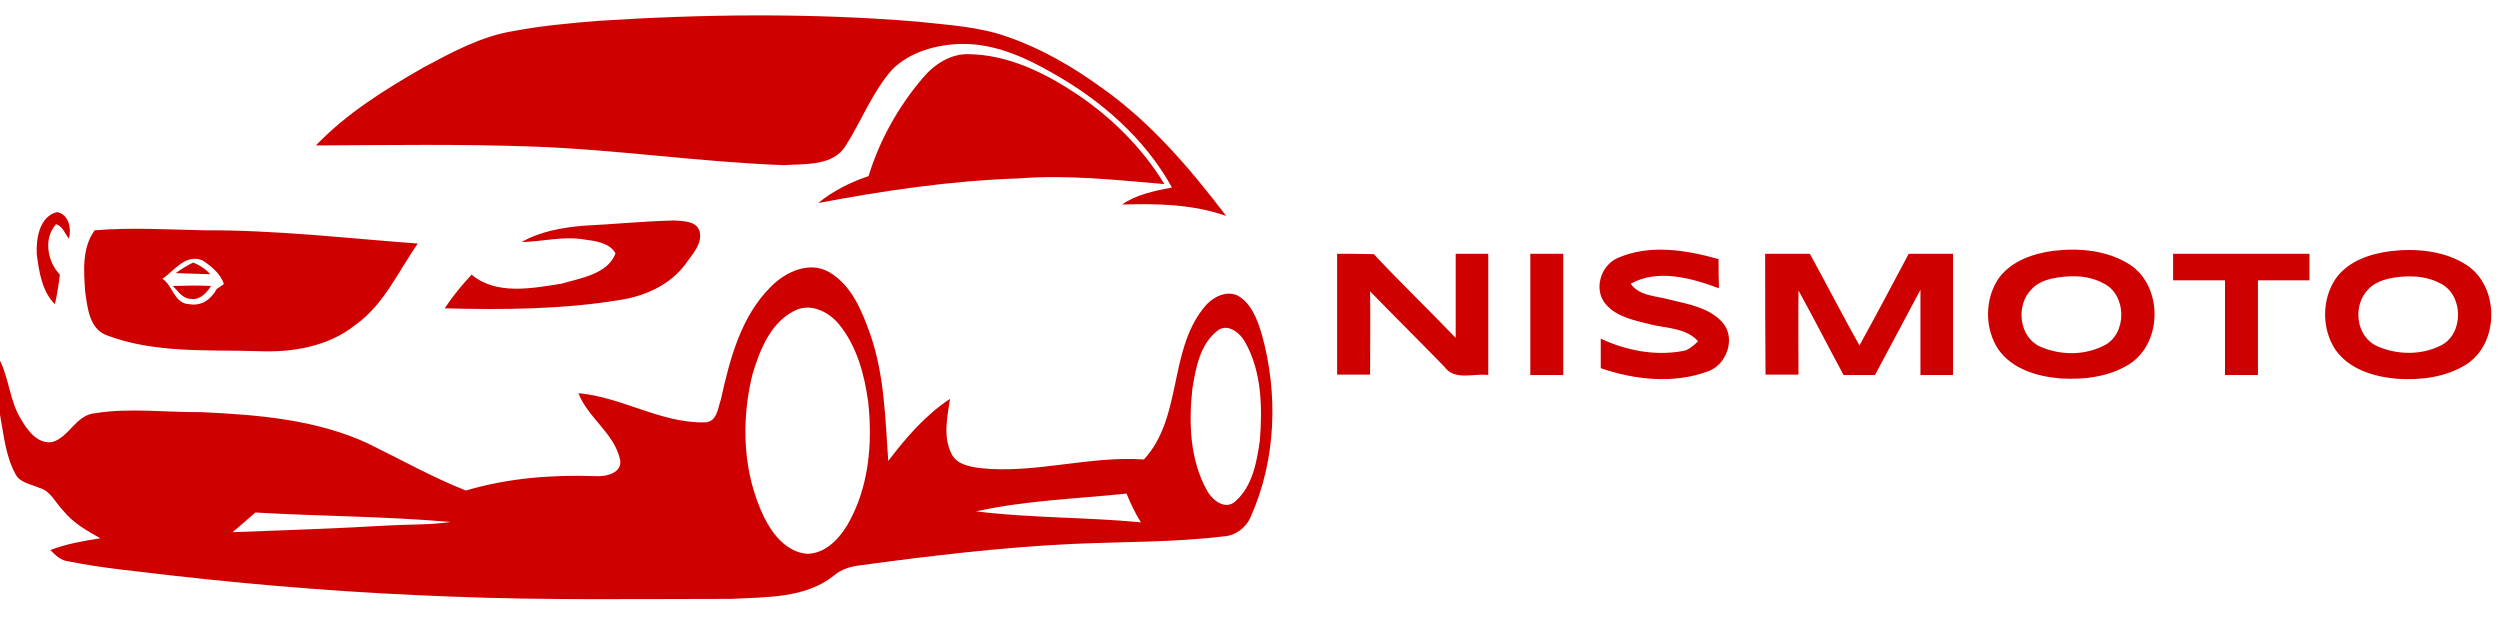
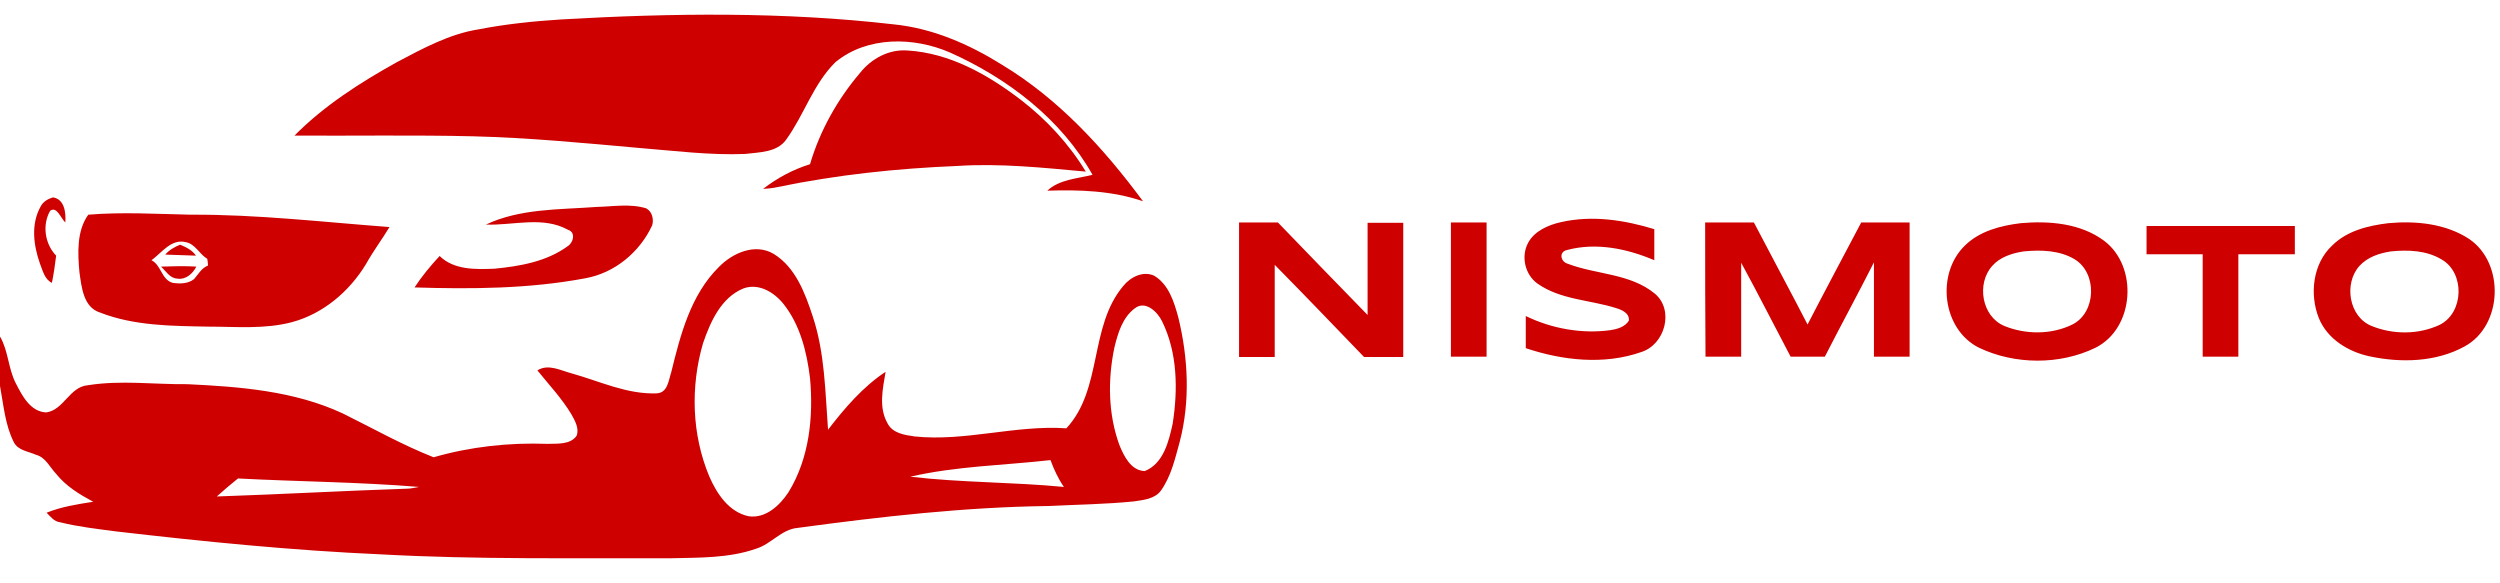
- <svg xmlns="http://www.w3.org/2000/svg" xml:space="preserve" id="Слой_1" x="0" y="0" version="1.1" viewBox="0 0 660 165">
+ <svg xmlns="http://www.w3.org/2000/svg" xml:space="preserve" id="nismoto" width="236" height="55" x="0" y="0" version="1.1" viewBox="0 0 708 165">
  <style>.st0{fill:#cf0000}</style>
-   <path d="M158 5.5c28-1.8 56.1-2.1 84.1.2 8.1.9 16.4 1.3 24.1 4.1 8.9 3.1 17.1 7.9 24.7 13.4 12.9 9.1 23.3 21.3 32.8 33.8-8.8-3.1-18.3-3.3-27.5-3 3.9-2.7 8.6-3.6 13.2-4.5-7.2-13-18.7-23-31.5-30.2-7.3-4.2-15.3-7.8-23.9-7.7-6.6.1-13.7 2-18.5 6.8-5.2 5.9-8 13.4-12.2 20-3.3 5.5-10.7 4.8-16.3 5.2-22.1-.8-44-4.1-66.1-4.9-19.1-.7-38.3-.4-57.5-.3 8.1-8.5 18.3-14.8 28.4-20.6 7.5-4 15.2-8.2 23.7-9.6 7.5-1.4 15-2.1 22.5-2.7" class="st0" />
-   <path d="M243.6 20.6c3-3.6 7.4-6.5 12.3-6.3 10.3.2 19.9 4.9 28.3 10.5 9.3 6.2 17.4 14.3 23.2 23.8-12.8-1.1-25.6-2.5-38.5-1.5-17.8.6-35.5 3.2-52.9 6.5 3.9-3.2 8.5-5.5 13.3-7.1 2.9-9.5 7.9-18.4 14.3-25.9M9.7 67.1c-.2-4.1.7-9.9 5.3-11.1 3.2.5 3.9 4.4 3.2 7-1.1-1.3-1.6-3.3-3.4-3.8-3.4 3.7-2.3 9.9 1 13.3-.3 2.6-.7 5.2-1.3 7.8-3.4-3.3-4.2-8.6-4.8-13.2M137.7 63.9c4.9-2.8 10.6-3.8 16.2-4.3 8-.4 16-1.2 24.1-1.4 2.4.2 5.9.1 6.7 2.9.8 3.4-2.1 6.2-3.8 8.7-4.1 5.5-10.7 8.4-17.3 9.4-15.2 2.5-30.8 2.6-46.2 2.2 2.1-3.2 4.5-6.1 7.1-8.9 6.5 5.5 16 3.6 23.7 2.4 5.1-1.5 12.2-2.5 14.3-8-1.6-2.9-5.5-3.3-8.4-3.7-5.5-.9-11 .6-16.4.7M22.5 77.1c-.4-5.4-.9-11.7 2.5-16.3 9.6-.8 19.3-.2 28.9 0 18.8-.1 37.6 2.1 56.4 3.5-5.2 7.4-8.9 16.1-16.5 21.5-7.3 5.8-16.8 7.3-25.8 6.9-13.2-.4-27 .6-39.6-4.1-4.8-1.6-5.3-7.3-5.9-11.5m20.4-3.5c2.8 1.9 3.1 6.6 7.1 6.7 3.1.6 5.8-1.3 7.2-4 .5-.3 1.4-1 1.9-1.3-.8-2.7-3.4-4.8-5.7-6.3-4.5-1.7-7.3 2.7-10.5 4.9M427.1 68.1c8.4-3.7 18.1-2.1 26.6.3 0 2.5 0 5.1.1 7.7-7.3-2.7-16.1-5.2-23.3-1.2 2.3 3.3 6.7 3.2 10.3 4.2 4.9 1.2 10.5 2.1 14 6.1 3.5 4.1 1.1 11-3.8 12.8-9.1 3.4-19.4 2.3-28.4-.8v-7.8c6.6 3.1 14.2 4.6 21.5 3.3 1.7-.2 3-1.5 4.2-2.6-3.1-3.5-8.1-3.4-12.3-4.4-4.3-1.1-9.1-1.9-12.1-5.4-3.3-3.9-1.3-10.3 3.2-12.2M542.2 66.2c6.8-.8 14.1-.1 20 3.6 8.8 5.7 8.8 20.6 0 26.3-5.4 3.4-12 4.2-18.3 3.8-6-.5-12.6-2.4-16.3-7.6-3.7-5.5-3.7-13.4.1-18.9 3.3-4.5 9.1-6.5 14.5-7.2m-.8 7.4c-1.9.5-3.8 1.3-5.1 2.8-4.2 4.2-3.3 12.6 2.3 15.1 5.2 2.3 11.5 2.4 16.7-.2 6.3-2.9 6.3-13.5 0-16.5-4.2-2.3-9.3-2.2-13.9-1.2M631.1 66.3c6.8-.8 14.2-.1 20 3.6 8.8 5.7 8.8 20.7 0 26.3-5.4 3.4-12 4.2-18.2 3.8-6-.5-12.6-2.4-16.3-7.6-3.7-5.5-3.7-13.3 0-18.8 3.3-4.7 9.1-6.6 14.5-7.3m-.7 7.3c-1.9.5-3.8 1.3-5.1 2.7-4.3 4.2-3.4 12.6 2.3 15.1 5.2 2.3 11.5 2.4 16.6-.1 6.3-2.9 6.3-13.5 0-16.5-4.1-2.2-9.2-2.2-13.8-1.2M353 67c3.2 0 6.4 0 9.7.1 7 7.5 14.5 14.7 21.6 22.1V67h8.6v32c-3.9-.5-8.9 1.6-11.6-2.2-6.5-6.7-13.1-13.2-19.6-19.9.1 7.3 0 14.7 0 22H353zM404 67h8.7v32H404zM466 67h11.8c4.4 8 8.6 16.2 13.1 24.2 4.4-8 8.7-16.1 13-24.2h11.7v32H507V76.5L495 99h-8.3c-4-7.4-7.8-14.9-11.9-22.3-.1 7.4 0 14.8 0 22.2h-8.7c-.1-10.6-.1-21.2-.1-31.9M573.7 67h36v7h-13.6v25h-8.7V74h-13.7z" class="st0" />
-   <path d="M46.4 72.1c1.5-1.1 3-2 4.6-2.8 1.7.7 3.3 1.7 4.5 3.1-3-.1-6-.2-9.1-.3M203.6 75.6c3.9-3.9 10.2-6.8 15.4-3.7 5.9 3.5 8.6 10.3 10.8 16.5 3.7 10.7 3.9 22.1 4.7 33.3 4.7-6.2 9.8-12.1 16.3-16.4-.7 4.8-1.9 10 .4 14.5 1.4 2.9 4.9 3.4 7.7 3.8 14.4 1.5 28.6-3.3 43.1-2.3 10.1-11 6.5-28.2 15.6-39.8 2-2.7 5.7-5 9.1-3.5 3.7 2.1 5.2 6.3 6.4 10.2 4.4 15.8 3.8 33.2-2.9 48.2-1.2 2.9-4 5-7.1 5.2-13.3 1.6-26.7 1.4-40.1 2-18.6.9-37.2 3.1-55.6 5.6-2.6.3-5.3 1-7.3 2.8-7.6 6-17.8 5.6-27 6.1-24.6 0-49.3.4-73.9-.6-24.8-.9-49.5-2.8-74.1-5.6-9-1.1-18.1-1.9-27-3.7-2-.2-3.5-1.6-4.8-3 4.2-1.6 8.7-2.4 13.2-3.1-3.6-2-7.3-4.1-9.9-7.4-2-2-3.2-5.1-6.2-5.9-2.2-1-5.1-1.3-6.3-3.6-2.7-5-3.1-10.5-4.1-15.7V95.2c2.4 4.9 2.6 10.7 5.5 15.4 1.7 2.9 4.3 6.7 8.3 6.1 4.5-1.3 6.2-7.1 11.2-7.6 9.3-1.5 18.7-.2 28.1-.3 14.9.7 30.3 1.9 44.1 8.3 8.6 4.2 16.9 8.9 25.8 12.4 11.1-3.3 22.7-4.2 34.2-3.8 2.7.2 7.2-.8 6.5-4.4-1.6-7-8.5-11-11-17.5 11.5 1 21.8 8 33.4 7.7 3.2-.1 3.4-3.7 4.2-6 2.4-10.8 5.3-22 13.3-29.9m6.9 6.1c-6.9 2.9-9.9 10.6-11.9 17.3-3 12.4-2.5 25.9 3.1 37.5 2.2 4.5 5.9 9.2 11.3 9.7 4.8 0 8.4-3.8 10.7-7.6 5.7-9.8 6.7-21.5 5.5-32.5-1-7.3-3-14.8-7.8-20.6-2.6-3.1-6.9-5.3-10.9-3.8m110.9 5.6c-4.6 3.6-5.7 9.8-6.6 15.2-1 9-.7 18.8 3.8 26.9 1.4 2.7 5 5.5 7.7 2.8 4.4-4 5.5-10.3 6.3-15.9.7-8.8.5-18.2-3.9-26-1.3-2.4-4.6-5.1-7.3-3M257.7 135c14.5 1.8 29 1.5 43.5 2.9-1.5-2.4-2.7-4.9-3.8-7.6-13.2 1.4-26.7 1.8-39.7 4.7m-196.3 5.5c13.9-.5 27.8-1 41.6-1.8 5.3-.3 10.7-.1 15.9-.9-17.1-1.5-34.3-1.5-51.5-2.5-2 1.8-4 3.5-6 5.2M45.6 75.5c3.3-.1 6.7-.2 10.1 0-1.2 1.9-3 3.8-5.4 3.4-2.2-.1-3.3-2.1-4.7-3.4" class="st0" />
+   <path d="M159 5.5c31.3-1.8 62.9-2.2 94.1 1.4 11 1.1 21.3 5.6 30.6 11.4 16.1 9.7 28.9 23.7 40 38.7-8.7-3-18-3.3-27.1-3 3.4-3.2 8.5-3.4 12.8-4.5-8.9-15.8-24-27.3-40.3-34.6-10.3-4.5-23.5-4.7-32.5 2.7-6.3 6.2-8.9 15-14 22-2.6 3.6-7.6 3.5-11.6 4-10 .4-20-.9-30-1.7-15.6-1.4-31.3-2.9-47-3.3-16.9-.4-33.7-.1-50.6-.2 8.4-8.5 18.6-15 29-20.8 7.4-3.9 14.9-8 23.2-9.3 7.7-1.5 15.6-2.3 23.4-2.8" class="st0" />
+   <path d="M243.6 20.6c3.2-4 8.1-6.7 13.4-6.3 11.9.7 22.7 6.8 32 13.9 7.3 5.6 13.7 12.5 18.5 20.4-12.1-1.1-24.3-2.4-36.4-1.6-17.1.7-34.2 2.5-51 6-1.3.3-2.6.4-4 .5 4-3.1 8.5-5.5 13.3-7 2.8-9.5 7.8-18.4 14.2-25.9M11.5 58.5c.7-1.4 2.1-2.2 3.5-2.6 3.3.5 3.7 4.4 3.5 7.1-1.3-1.2-2.4-4.7-4.3-3.3-2.3 4-1.5 9.4 1.7 12.7-.3 2.6-.7 5.2-1.2 7.7-2.1-1-2.6-3.5-3.4-5.5-1.8-5.1-2.6-11.1.2-16.1M137.6 63.6c9.8-4.6 20.8-4.2 31.4-5 4.6-.1 9.4-1 14 .4 1.7.9 2.2 3.1 1.7 4.8-3.5 7.6-10.6 13.5-18.9 15-15.9 3-32.3 3.1-48.4 2.6 2.1-3.2 4.5-6.1 7.1-8.9 4.1 4 10.2 3.8 15.5 3.6 7.2-.7 14.8-2 20.8-6.4 1.6-1 2.3-3.9.1-4.6-7.2-4-15.6-1.2-23.3-1.5M22.5 77.1c-.5-5.4-.8-11.7 2.5-16.3 9.6-.8 19.4-.2 29 0 18.8-.1 37.6 2.1 56.3 3.5-2.1 3.5-4.6 6.8-6.6 10.4-4.7 7.8-12.1 14.1-20.9 16.5-7.8 2.1-15.9 1.3-23.9 1.3-10.3-.2-20.9-.2-30.6-4-4.7-1.5-5.2-7.2-5.8-11.4m20.4-3.4c2.8 1.4 2.8 5.5 6 6.4 2 .3 4.4.3 6.1-1.1 1.2-1.4 2.1-3.1 3.9-3.8 0-.5-.1-1.5-.2-1.9-2.2-1.3-3.4-4.2-6-4.7-4.2-1.1-6.9 3-9.8 5.1M442.1 62.9c8.8-2 17.9-.6 26.4 2v8.8c-7.7-3.3-16.5-5.1-24.7-2.9-2.4.5-1.9 3.3.2 3.9 8.1 3.1 17.7 2.7 24.7 8.5 5.5 4.7 2.8 14.4-3.9 16.5-10.5 3.7-22.3 2.4-32.7-1.1v-9.1c7.4 3.6 15.9 5.1 24 4 1.9-.3 4.1-.9 5.2-2.7.2-2.2-2.1-3.1-3.8-3.6-7.3-2.3-15.6-2.3-22.1-6.9-3.6-2.6-4.7-7.8-2.6-11.6 1.8-3.3 5.7-5 9.3-5.8M350.9 63h11c8.4 8.7 16.9 17.5 25.4 26.2V63.1h10.1v38h-11.1c-8.4-8.7-16.8-17.5-25.3-26.1v26.1h-10.1zM410.9 63H421v38h-10.1zM482.9 63h13.8c5 9.6 10.2 19.2 15.2 28.9 5-9.7 10.1-19.2 15.2-28.9h13.7v38h-10.1V74.3c-4.5 8.9-9.3 17.7-13.9 26.7h-9.7c-4.7-8.9-9.2-17.8-14-26.6V101H483c-.1-12.7-.1-25.3-.1-38M572.3 63.2c8-.7 16.9 0 23.6 5 9.7 7.3 8.6 24.8-2.5 30.3-10.1 4.9-22.8 4.8-32.9 0-10.5-5.2-12.3-21-4-29 4.2-4.1 10.1-5.6 15.8-6.3m.8 8c-3.3.5-6.7 1.6-8.9 4.1-4.5 5-3 14.3 3.4 17 6.1 2.5 13.4 2.5 19.3-.4 6.8-3.4 7.1-14.6.6-18.5-4.2-2.5-9.5-2.7-14.4-2.2M676.4 63.2c7.8-.7 16.2.1 22.9 4.5 10.1 6.9 9.5 24.5-1.3 30.4-8.2 4.5-18.1 4.7-27 2.8-6-1.3-11.9-4.9-14.3-10.8-2.7-6.8-1.7-15.4 3.7-20.5 4.3-4.3 10.3-5.7 16-6.4m.7 8c-3.3.5-6.6 1.6-8.9 4.1-4.5 5-3 14.4 3.4 17 6.1 2.5 13.3 2.5 19.3-.3 6.9-3.4 7.2-14.7.6-18.5-4.3-2.6-9.5-2.8-14.4-2.3M607.9 64h42v8h-16v29h-10.1V72h-15.9z" class="st0" />
+   <path d="M46.8 72.1c1.1-1.3 2.7-2.2 4.2-2.8 1.7.7 3.4 1.5 4.5 3.1zM203.6 75.6c3.9-4 10.3-6.8 15.5-3.7 6.2 3.8 8.9 11.1 11.1 17.8 3.4 10.3 3.5 21.3 4.3 32 4.7-6.1 9.8-12.1 16.3-16.4-.8 4.8-2 10 .5 14.5 1.4 2.9 4.9 3.4 7.7 3.8 14.4 1.5 28.6-3.3 43-2.3 10.3-11.1 6.4-28.8 16.1-40.3 2-2.5 5.6-4.4 8.8-2.9 4.1 2.5 5.6 7.4 6.8 11.8 2.8 11.5 3.4 23.7.4 35.2-1.3 4.7-2.4 9.7-5.3 13.8-1.7 2.4-5 2.7-7.7 3.1-8 .8-16 .9-24.1 1.3-23.8.3-47.5 3-71.1 6.2-4.6.4-7.5 4.6-11.8 5.9-7.7 2.7-16 2.5-24.1 2.7-27.4-.1-54.7.4-82-1.1-25.1-1.1-50.1-3.6-75.1-6.5-5.3-.7-10.7-1.3-15.9-2.6-1.7-.2-2.7-1.6-3.8-2.7 4.2-1.7 8.7-2.4 13.2-3.1-3.9-2.1-7.7-4.4-10.5-7.9-1.8-1.9-3-4.7-5.7-5.4-2.2-1-5.1-1.2-6.3-3.6-2.5-5-2.9-10.6-3.9-15.9v-14c2.4 4.1 2.3 9.1 4.5 13.3 1.8 3.5 4.1 8 8.6 8.2 5-.7 6.6-7.3 11.8-7.7 9.3-1.5 18.8-.2 28.1-.3 14.9.7 30.4 1.9 44.1 8.3 8.5 4.2 16.8 8.9 25.7 12.4 10.4-3 21.3-4.2 32.2-3.8 2.8-.1 6.5.3 8.3-2.3.8-2.1-.5-4.3-1.5-6.1-2.7-4.5-6.3-8.3-9.6-12.4 3.1-2 6.7.1 9.9.9 7.8 2.2 15.5 5.9 23.8 5.6 3.2-.1 3.4-3.6 4.2-6 2.6-10.6 5.5-21.9 13.5-29.8m6.9 6.1c-6.3 2.6-9.3 9.4-11.4 15.5-3.6 12.3-3.2 25.9 1.8 37.8 2.1 4.8 5.5 10 11.1 11.2 4.8.7 8.8-3 11.3-6.8 5.9-9.6 7.1-21.3 6.1-32.3-.9-7.4-2.8-15.1-7.5-21-2.7-3.4-7.1-6-11.4-4.4m110.9 5.6c-3.5 2.6-4.8 7-5.8 11.1-1.9 9.1-1.8 18.8 1.4 27.6 1.3 3.2 3.3 7.3 7.2 7.4 5.3-2.1 6.8-8.4 7.9-13.4 1.5-9.6 1.4-20.1-3-29-1.3-2.7-4.7-6-7.7-3.7M257.8 135c14.4 1.7 29 1.5 43.5 2.9-1.6-2.3-2.8-4.9-3.8-7.6-13.3 1.5-26.7 1.7-39.7 4.7m-196.4 5.6c17.9-.6 35.8-1.6 53.7-2.2 1.2 0 2.4-.3 3.6-.5-17-1.4-34.2-1.5-51.3-2.4q-3 2.4-6 5.1M45.6 75.5c3.3-.1 6.6-.2 10 0-1 2-3 3.8-5.4 3.4-2.1-.1-3.2-2.1-4.6-3.4" class="st0" />
</svg>
